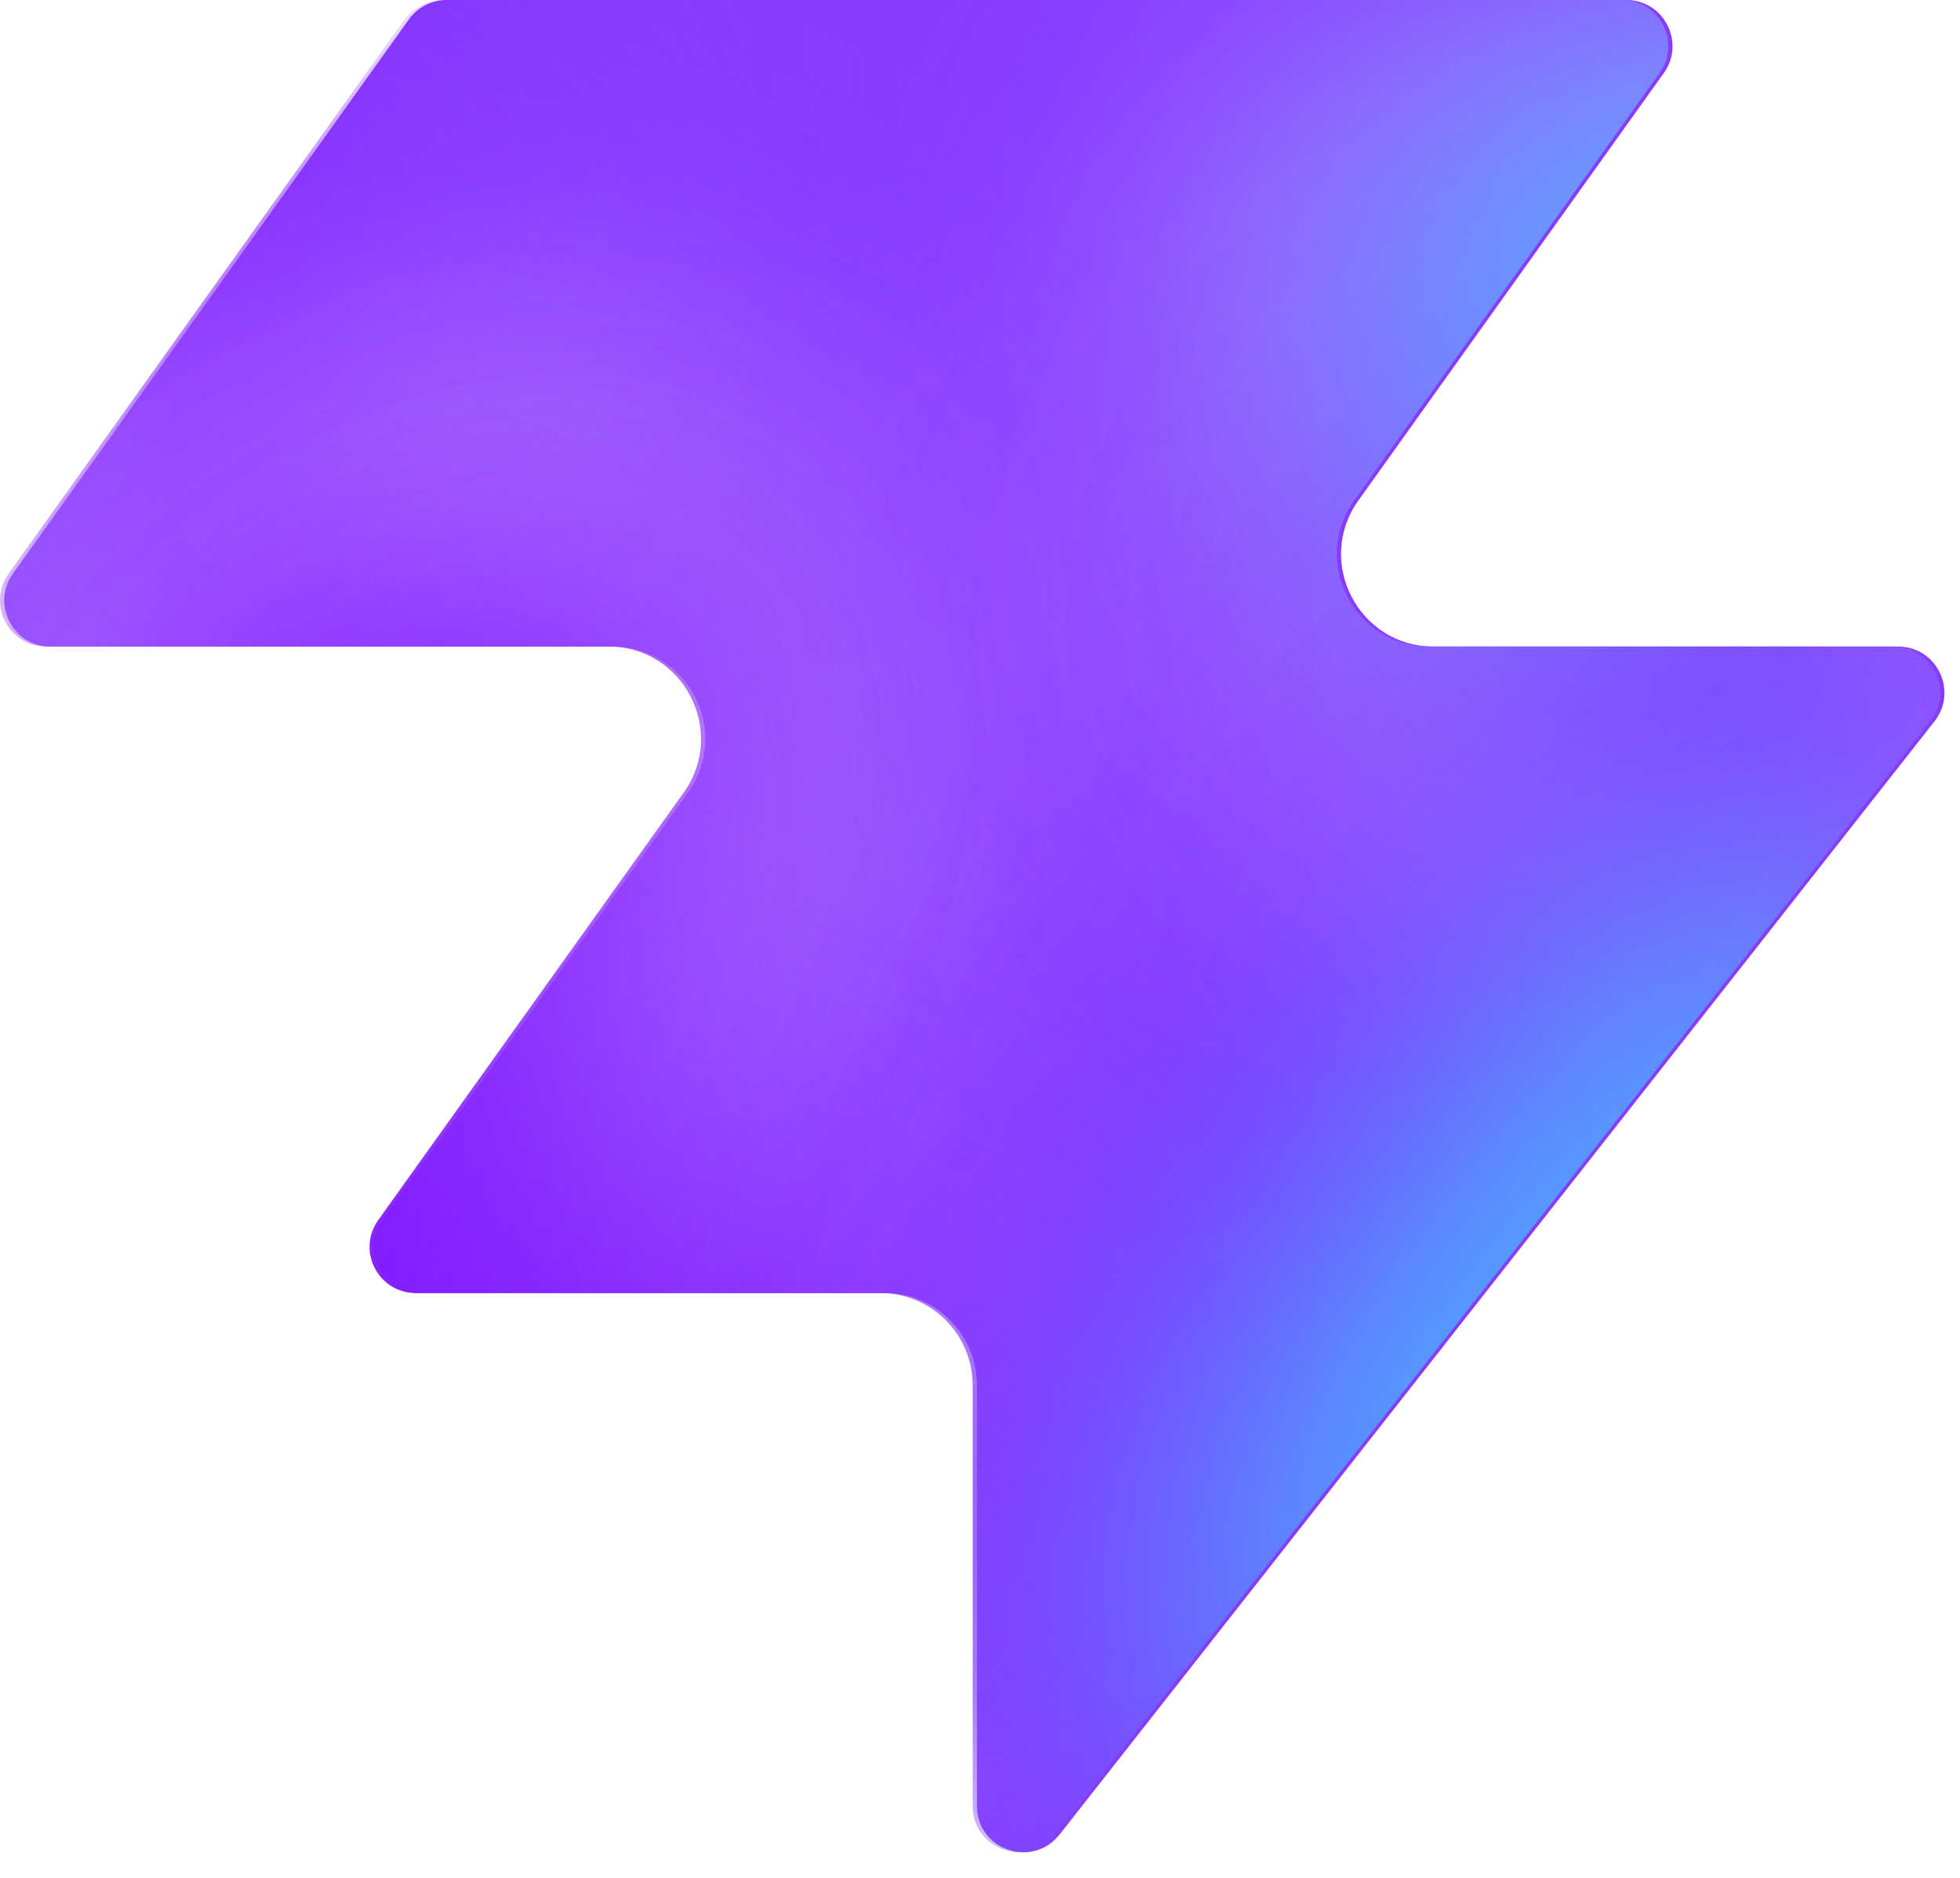
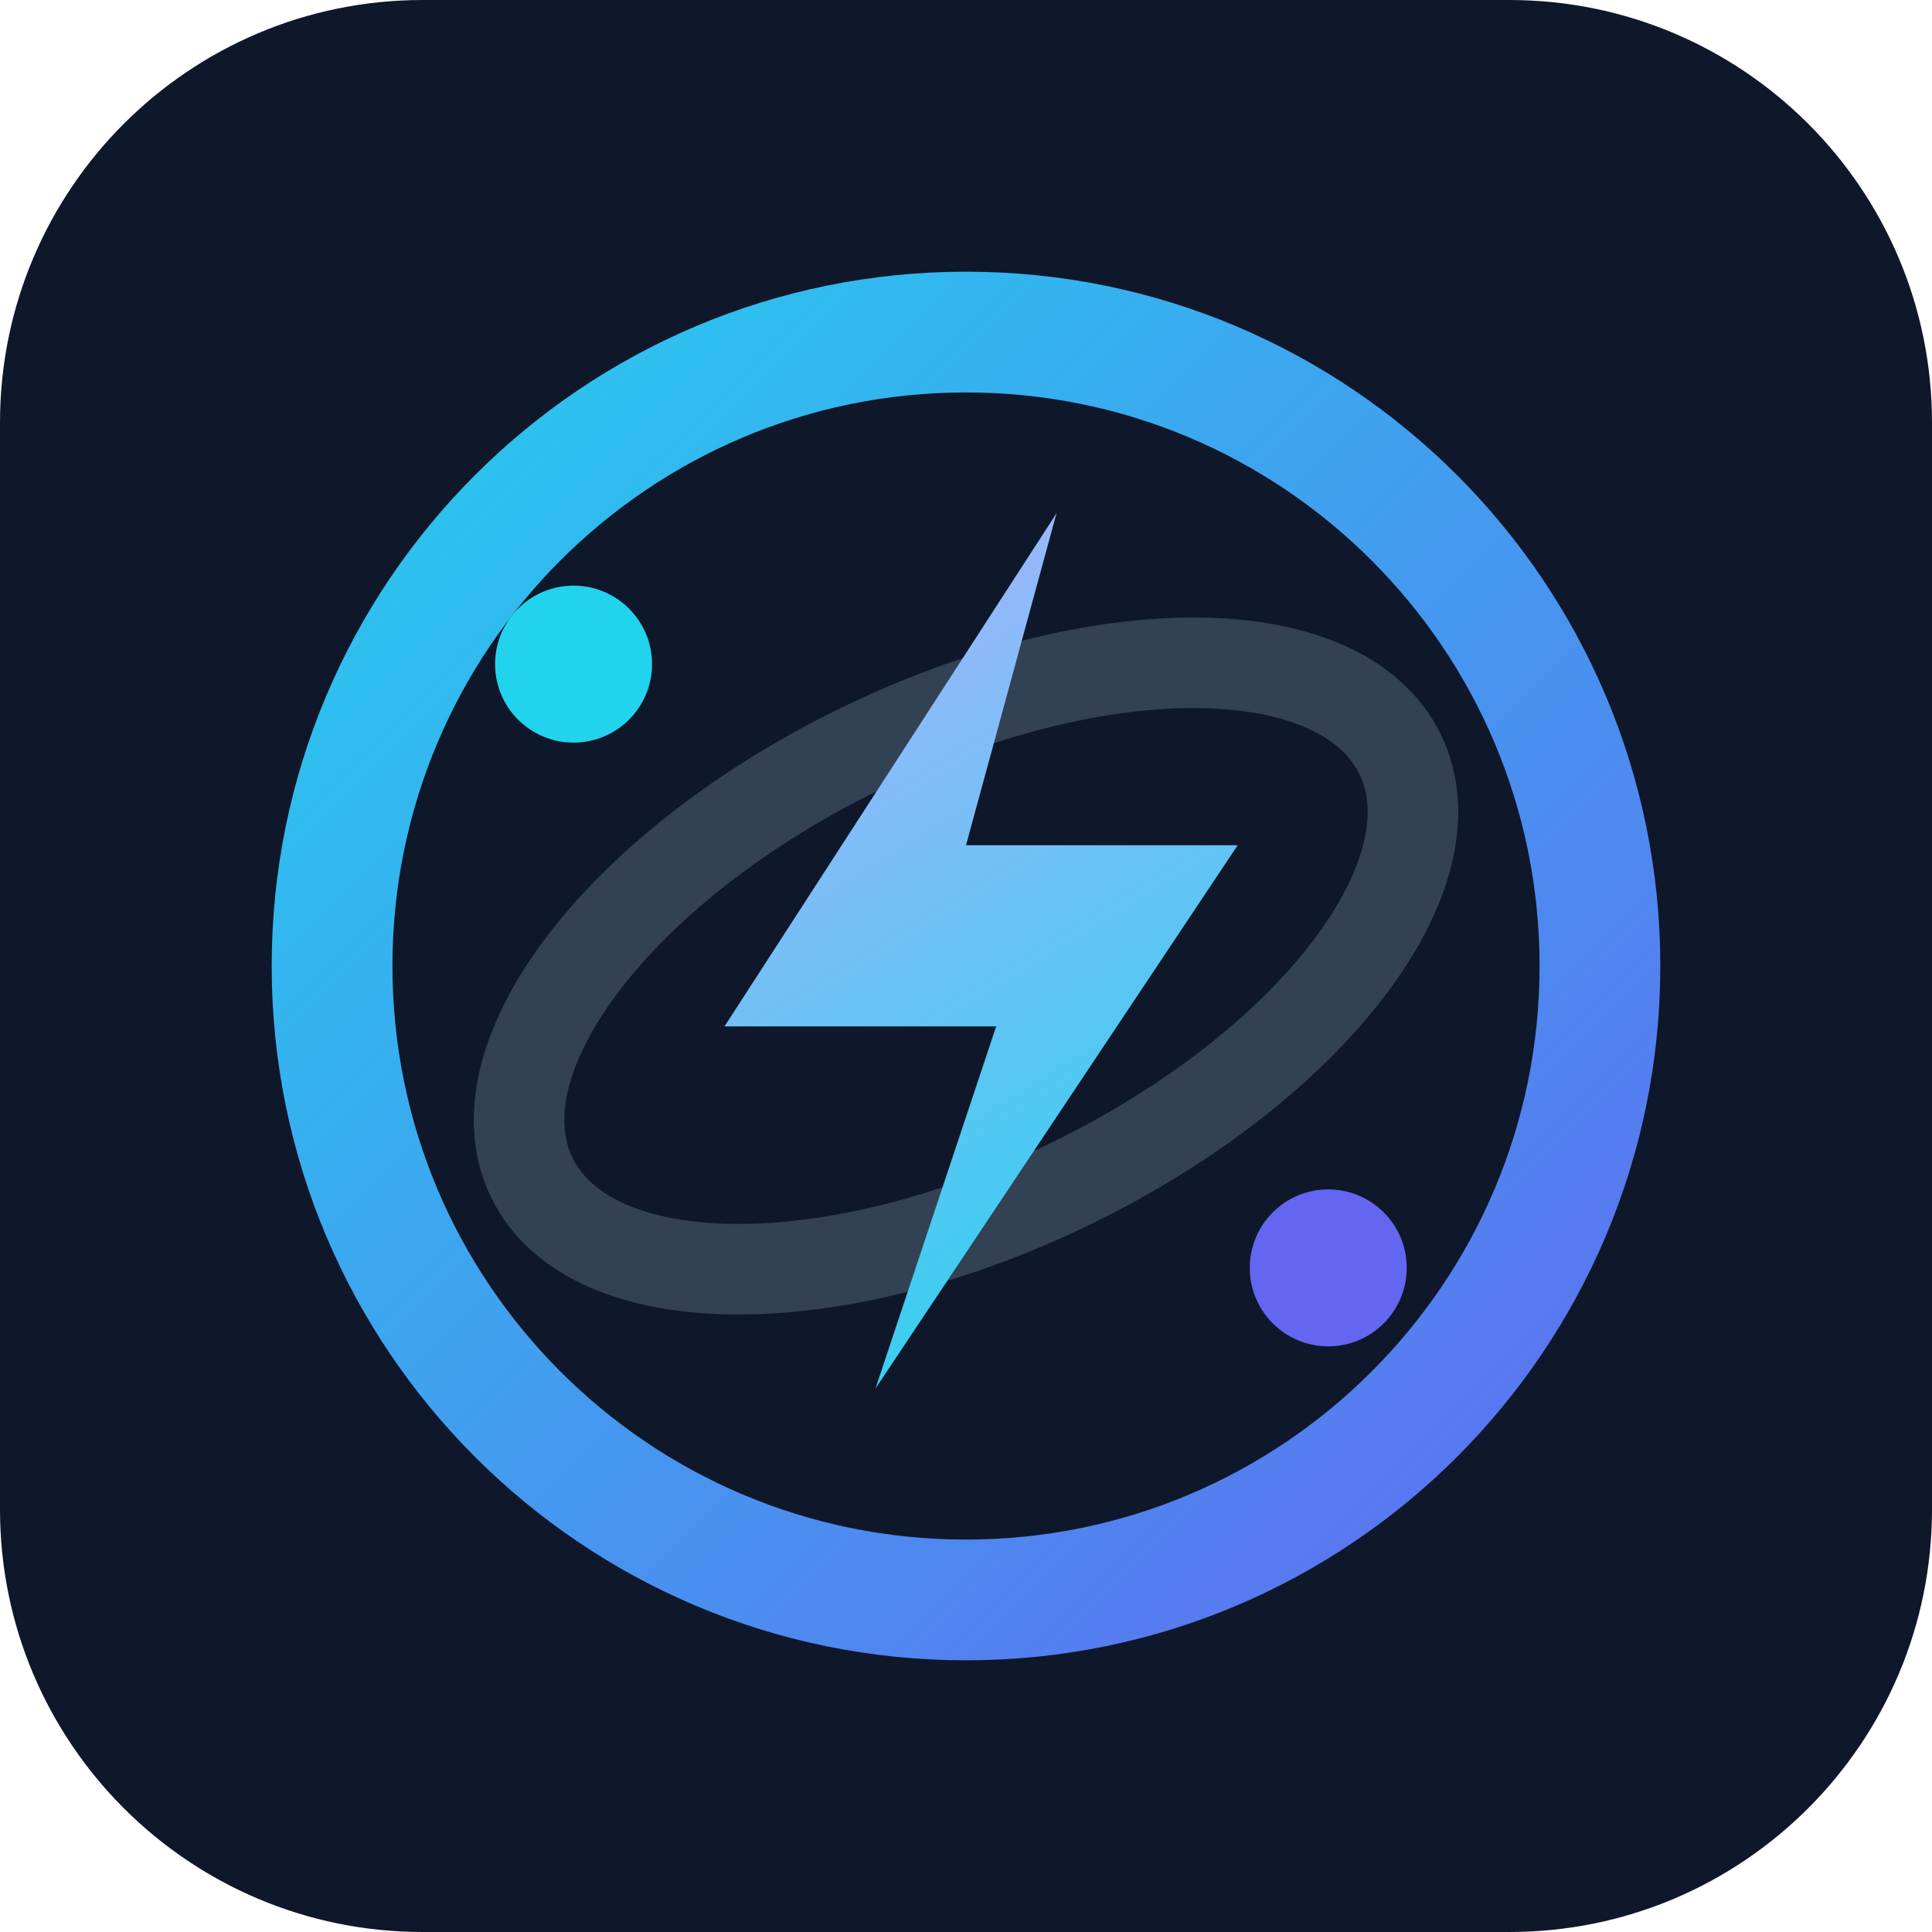
- <svg xmlns="http://www.w3.org/2000/svg" width="48" height="46" fill="none" viewBox="0 0 48 46">
-   <path fill="#863bff" d="M25.946 44.938c-.664.845-2.021.375-2.021-.698V33.937a2.26 2.26 0 0 0-2.262-2.262H10.287c-.92 0-1.456-1.04-.92-1.788l7.48-10.471c1.07-1.497 0-3.578-1.842-3.578H1.237c-.92 0-1.456-1.04-.92-1.788L10.013.474c.214-.297.556-.474.92-.474h28.894c.92 0 1.456 1.04.92 1.788l-7.48 10.471c-1.07 1.498 0 3.579 1.842 3.579h11.377c.943 0 1.473 1.088.89 1.83L25.947 44.94z" style="fill:#863bff;fill:color(display-p3 .525 .23 1);fill-opacity:1" />
-   <mask id="a" width="48" height="46" x="0" y="0" maskUnits="userSpaceOnUse" style="mask-type:alpha">
-     <path fill="#000" d="M25.842 44.938c-.664.844-2.021.375-2.021-.698V33.937a2.26 2.26 0 0 0-2.262-2.262H10.183c-.92 0-1.456-1.04-.92-1.788l7.48-10.471c1.07-1.498 0-3.579-1.842-3.579H1.133c-.92 0-1.456-1.04-.92-1.787L9.91.473c.214-.297.556-.474.92-.474h28.894c.92 0 1.456 1.04.92 1.788l-7.48 10.471c-1.07 1.498 0 3.578 1.842 3.578h11.377c.943 0 1.473 1.088.89 1.832L25.843 44.94z" style="fill:#000;fill-opacity:1" />
-   </mask>
-   <g mask="url(#a)">
-     <g filter="url(#b)">
-       <ellipse cx="5.508" cy="14.704" fill="#ede6ff" rx="5.508" ry="14.704" style="fill:#ede6ff;fill:color(display-p3 .927 .903 1);fill-opacity:1" transform="matrix(.00324 1 1 -.00324 -4.47 31.516)" />
-     </g>
-     <g filter="url(#c)">
-       <ellipse cx="10.399" cy="29.851" fill="#ede6ff" rx="10.399" ry="29.851" style="fill:#ede6ff;fill:color(display-p3 .927 .903 1);fill-opacity:1" transform="matrix(.00324 1 1 -.00324 -39.328 7.883)" />
-     </g>
-     <g filter="url(#d)">
-       <ellipse cx="5.508" cy="30.487" fill="#7e14ff" rx="5.508" ry="30.487" style="fill:#7e14ff;fill:color(display-p3 .492 .077 1);fill-opacity:1" transform="rotate(89.814 -25.913 -14.639)scale(1 -1)" />
-     </g>
-     <g filter="url(#e)">
-       <ellipse cx="5.508" cy="30.599" fill="#7e14ff" rx="5.508" ry="30.599" style="fill:#7e14ff;fill:color(display-p3 .492 .077 1);fill-opacity:1" transform="rotate(89.814 -32.644 -3.334)scale(1 -1)" />
-     </g>
-     <g filter="url(#f)">
-       <ellipse cx="5.508" cy="30.599" fill="#7e14ff" rx="5.508" ry="30.599" style="fill:#7e14ff;fill:color(display-p3 .492 .077 1);fill-opacity:1" transform="matrix(.00324 1 1 -.00324 -34.34 30.47)" />
-     </g>
-     <g filter="url(#g)">
-       <ellipse cx="14.072" cy="22.078" fill="#ede6ff" rx="14.072" ry="22.078" style="fill:#ede6ff;fill:color(display-p3 .927 .903 1);fill-opacity:1" transform="rotate(93.35 24.506 48.493)scale(-1 1)" />
-     </g>
-     <g filter="url(#h)">
-       <ellipse cx="3.47" cy="21.501" fill="#7e14ff" rx="3.47" ry="21.501" style="fill:#7e14ff;fill:color(display-p3 .492 .077 1);fill-opacity:1" transform="rotate(89.009 28.708 47.59)scale(-1 1)" />
-     </g>
-     <g filter="url(#i)">
-       <ellipse cx="3.47" cy="21.501" fill="#7e14ff" rx="3.47" ry="21.501" style="fill:#7e14ff;fill:color(display-p3 .492 .077 1);fill-opacity:1" transform="rotate(89.009 28.708 47.59)scale(-1 1)" />
-     </g>
-     <g filter="url(#j)">
-       <ellipse cx=".387" cy="8.972" fill="#7e14ff" rx="4.407" ry="29.108" style="fill:#7e14ff;fill:color(display-p3 .492 .077 1);fill-opacity:1" transform="rotate(39.51 .387 8.972)" />
-     </g>
-     <g filter="url(#k)">
-       <ellipse cx="47.523" cy="-6.092" fill="#7e14ff" rx="4.407" ry="29.108" style="fill:#7e14ff;fill:color(display-p3 .492 .077 1);fill-opacity:1" transform="rotate(37.892 47.523 -6.092)" />
-     </g>
-     <g filter="url(#l)">
-       <ellipse cx="41.412" cy="6.333" fill="#47bfff" rx="5.971" ry="9.665" style="fill:#47bfff;fill:color(display-p3 .28 .748 1);fill-opacity:1" transform="rotate(37.892 41.412 6.333)" />
-     </g>
-     <g filter="url(#m)">
-       <ellipse cx="-1.879" cy="38.332" fill="#7e14ff" rx="4.407" ry="29.108" style="fill:#7e14ff;fill:color(display-p3 .492 .077 1);fill-opacity:1" transform="rotate(37.892 -1.88 38.332)" />
-     </g>
-     <g filter="url(#n)">
-       <ellipse cx="-1.879" cy="38.332" fill="#7e14ff" rx="4.407" ry="29.108" style="fill:#7e14ff;fill:color(display-p3 .492 .077 1);fill-opacity:1" transform="rotate(37.892 -1.88 38.332)" />
-     </g>
-     <g filter="url(#o)">
-       <ellipse cx="35.651" cy="29.907" fill="#7e14ff" rx="4.407" ry="29.108" style="fill:#7e14ff;fill:color(display-p3 .492 .077 1);fill-opacity:1" transform="rotate(37.892 35.651 29.907)" />
-     </g>
-     <g filter="url(#p)">
-       <ellipse cx="38.418" cy="32.4" fill="#47bfff" rx="5.971" ry="15.297" style="fill:#47bfff;fill:color(display-p3 .28 .748 1);fill-opacity:1" transform="rotate(37.892 38.418 32.4)" />
-     </g>
-   </g>
+ <svg xmlns="http://www.w3.org/2000/svg" viewBox="0 0 64 64" fill="none">
  <defs>
-     <filter id="b" width="60.045" height="41.654" x="-19.77" y="16.149" color-interpolation-filters="sRGB" filterUnits="userSpaceOnUse">
-       <feFlood flood-opacity="0" result="BackgroundImageFix" />
-       <feBlend in="SourceGraphic" in2="BackgroundImageFix" result="shape" />
-       <feGaussianBlur result="effect1_foregroundBlur_2002_17158" stdDeviation="7.659" />
-     </filter>
-     <filter id="c" width="90.34" height="51.437" x="-54.613" y="-7.533" color-interpolation-filters="sRGB" filterUnits="userSpaceOnUse">
-       <feFlood flood-opacity="0" result="BackgroundImageFix" />
-       <feBlend in="SourceGraphic" in2="BackgroundImageFix" result="shape" />
-       <feGaussianBlur result="effect1_foregroundBlur_2002_17158" stdDeviation="7.659" />
-     </filter>
-     <filter id="d" width="79.355" height="29.4" x="-49.64" y="2.03" color-interpolation-filters="sRGB" filterUnits="userSpaceOnUse">
-       <feFlood flood-opacity="0" result="BackgroundImageFix" />
-       <feBlend in="SourceGraphic" in2="BackgroundImageFix" result="shape" />
-       <feGaussianBlur result="effect1_foregroundBlur_2002_17158" stdDeviation="4.596" />
-     </filter>
-     <filter id="e" width="79.579" height="29.4" x="-45.045" y="20.029" color-interpolation-filters="sRGB" filterUnits="userSpaceOnUse">
-       <feFlood flood-opacity="0" result="BackgroundImageFix" />
-       <feBlend in="SourceGraphic" in2="BackgroundImageFix" result="shape" />
-       <feGaussianBlur result="effect1_foregroundBlur_2002_17158" stdDeviation="4.596" />
-     </filter>
-     <filter id="f" width="79.579" height="29.4" x="-43.513" y="21.178" color-interpolation-filters="sRGB" filterUnits="userSpaceOnUse">
-       <feFlood flood-opacity="0" result="BackgroundImageFix" />
-       <feBlend in="SourceGraphic" in2="BackgroundImageFix" result="shape" />
-       <feGaussianBlur result="effect1_foregroundBlur_2002_17158" stdDeviation="4.596" />
-     </filter>
-     <filter id="g" width="74.749" height="58.852" x="15.756" y="-17.901" color-interpolation-filters="sRGB" filterUnits="userSpaceOnUse">
-       <feFlood flood-opacity="0" result="BackgroundImageFix" />
-       <feBlend in="SourceGraphic" in2="BackgroundImageFix" result="shape" />
-       <feGaussianBlur result="effect1_foregroundBlur_2002_17158" stdDeviation="7.659" />
-     </filter>
-     <filter id="h" width="61.377" height="25.362" x="23.548" y="2.284" color-interpolation-filters="sRGB" filterUnits="userSpaceOnUse">
-       <feFlood flood-opacity="0" result="BackgroundImageFix" />
-       <feBlend in="SourceGraphic" in2="BackgroundImageFix" result="shape" />
-       <feGaussianBlur result="effect1_foregroundBlur_2002_17158" stdDeviation="4.596" />
-     </filter>
-     <filter id="i" width="61.377" height="25.362" x="23.548" y="2.284" color-interpolation-filters="sRGB" filterUnits="userSpaceOnUse">
-       <feFlood flood-opacity="0" result="BackgroundImageFix" />
-       <feBlend in="SourceGraphic" in2="BackgroundImageFix" result="shape" />
-       <feGaussianBlur result="effect1_foregroundBlur_2002_17158" stdDeviation="4.596" />
-     </filter>
-     <filter id="j" width="56.045" height="63.649" x="-27.636" y="-22.853" color-interpolation-filters="sRGB" filterUnits="userSpaceOnUse">
-       <feFlood flood-opacity="0" result="BackgroundImageFix" />
-       <feBlend in="SourceGraphic" in2="BackgroundImageFix" result="shape" />
-       <feGaussianBlur result="effect1_foregroundBlur_2002_17158" stdDeviation="4.596" />
-     </filter>
-     <filter id="k" width="54.814" height="64.646" x="20.116" y="-38.415" color-interpolation-filters="sRGB" filterUnits="userSpaceOnUse">
-       <feFlood flood-opacity="0" result="BackgroundImageFix" />
-       <feBlend in="SourceGraphic" in2="BackgroundImageFix" result="shape" />
-       <feGaussianBlur result="effect1_foregroundBlur_2002_17158" stdDeviation="4.596" />
-     </filter>
-     <filter id="l" width="33.541" height="35.313" x="24.641" y="-11.323" color-interpolation-filters="sRGB" filterUnits="userSpaceOnUse">
-       <feFlood flood-opacity="0" result="BackgroundImageFix" />
-       <feBlend in="SourceGraphic" in2="BackgroundImageFix" result="shape" />
-       <feGaussianBlur result="effect1_foregroundBlur_2002_17158" stdDeviation="4.596" />
-     </filter>
-     <filter id="m" width="54.814" height="64.646" x="-29.286" y="6.009" color-interpolation-filters="sRGB" filterUnits="userSpaceOnUse">
-       <feFlood flood-opacity="0" result="BackgroundImageFix" />
-       <feBlend in="SourceGraphic" in2="BackgroundImageFix" result="shape" />
-       <feGaussianBlur result="effect1_foregroundBlur_2002_17158" stdDeviation="4.596" />
-     </filter>
-     <filter id="n" width="54.814" height="64.646" x="-29.286" y="6.009" color-interpolation-filters="sRGB" filterUnits="userSpaceOnUse">
-       <feFlood flood-opacity="0" result="BackgroundImageFix" />
-       <feBlend in="SourceGraphic" in2="BackgroundImageFix" result="shape" />
-       <feGaussianBlur result="effect1_foregroundBlur_2002_17158" stdDeviation="4.596" />
-     </filter>
-     <filter id="o" width="54.814" height="64.646" x="8.244" y="-2.416" color-interpolation-filters="sRGB" filterUnits="userSpaceOnUse">
-       <feFlood flood-opacity="0" result="BackgroundImageFix" />
-       <feBlend in="SourceGraphic" in2="BackgroundImageFix" result="shape" />
-       <feGaussianBlur result="effect1_foregroundBlur_2002_17158" stdDeviation="4.596" />
-     </filter>
-     <filter id="p" width="39.409" height="43.623" x="18.713" y="10.588" color-interpolation-filters="sRGB" filterUnits="userSpaceOnUse">
-       <feFlood flood-opacity="0" result="BackgroundImageFix" />
-       <feBlend in="SourceGraphic" in2="BackgroundImageFix" result="shape" />
-       <feGaussianBlur result="effect1_foregroundBlur_2002_17158" stdDeviation="4.596" />
-     </filter>
+     <linearGradient id="g" x1="8" y1="8" x2="56" y2="56" gradientUnits="userSpaceOnUse">
+       <stop offset="0" stop-color="#22D3EE" />
+       <stop offset="1" stop-color="#6366F1" />
+     </linearGradient>
+     <linearGradient id="b" x1="24" y1="20" x2="40" y2="46" gradientUnits="userSpaceOnUse">
+       <stop offset="0" stop-color="#A5B4FC" />
+       <stop offset="1" stop-color="#22D3EE" />
+     </linearGradient>
  </defs>
+   <rect width="64" height="64" rx="14" fill="#0F172A" />
+   <circle cx="32" cy="32" r="21" stroke="url(#g)" stroke-width="4" />
+   <ellipse cx="32" cy="32" rx="16" ry="8" transform="rotate(-26 32 32)" stroke="#334155" stroke-width="3" />
+   <circle cx="19" cy="22" r="2.6" fill="#22D3EE" />
+   <circle cx="44" cy="42" r="2.6" fill="#6366F1" />
+   <path d="M35 17L24 34H33L29 46L41 28H32L35 17Z" fill="url(#b)" />
</svg>
